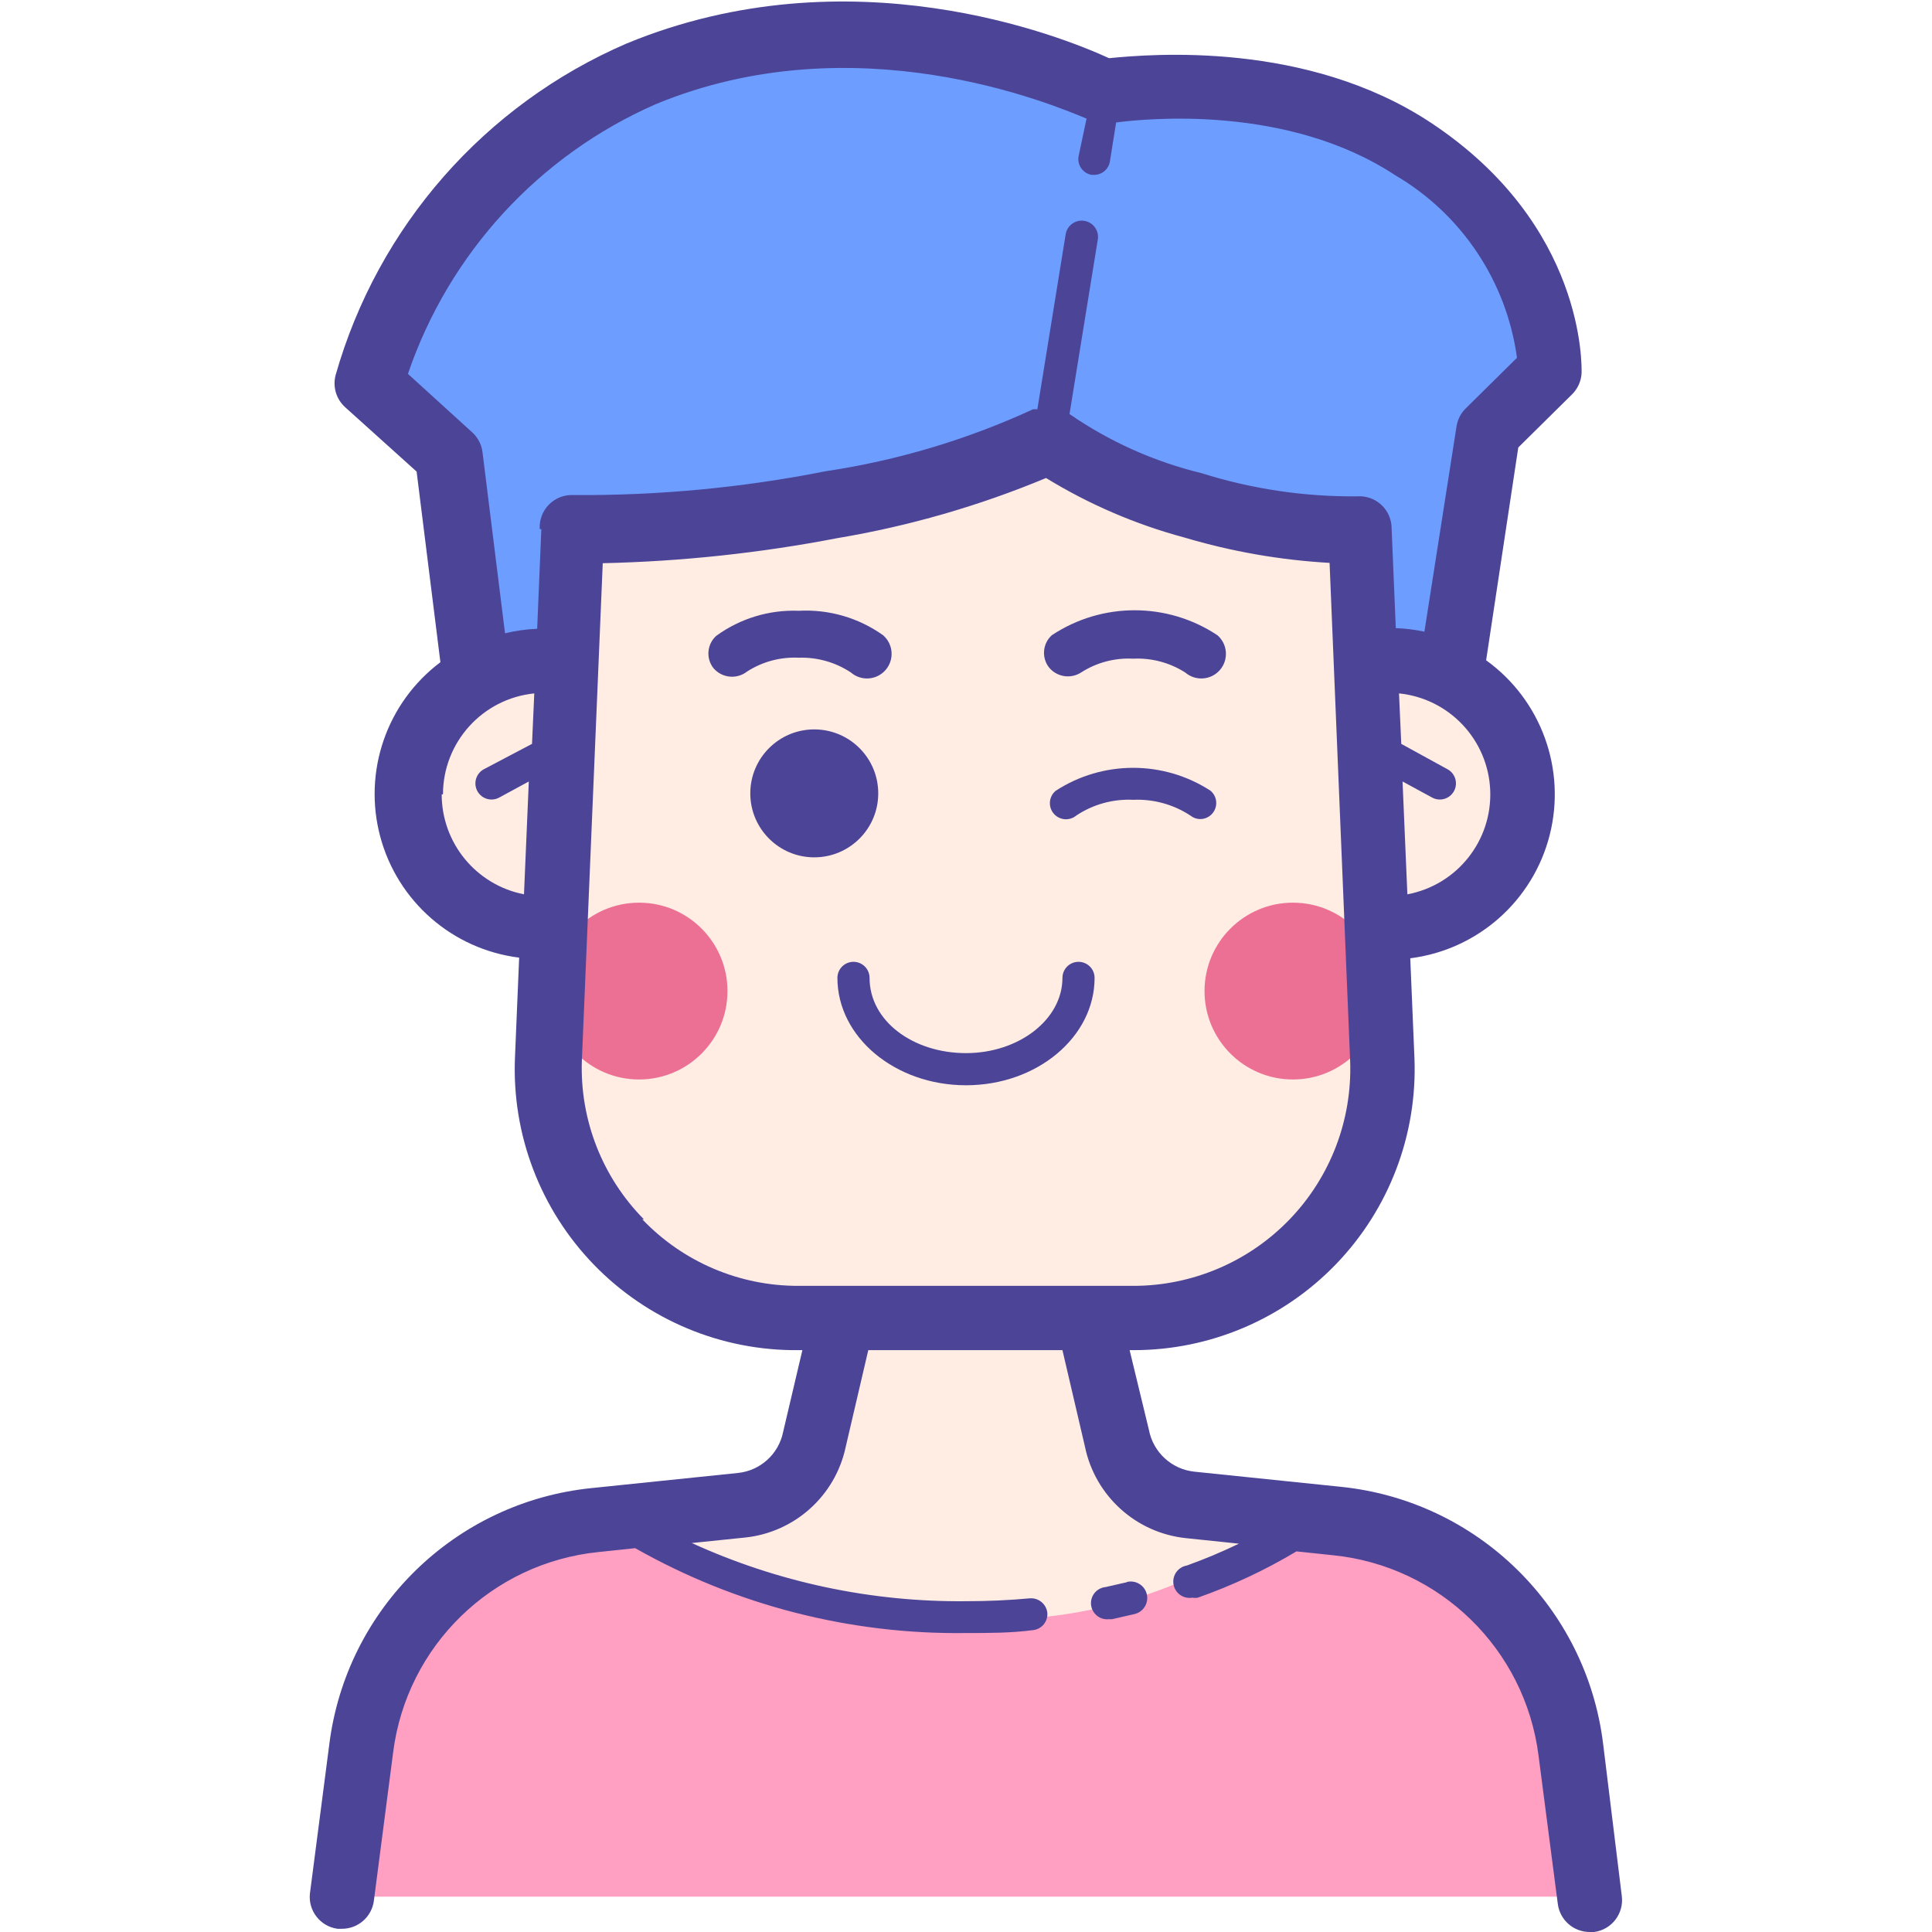
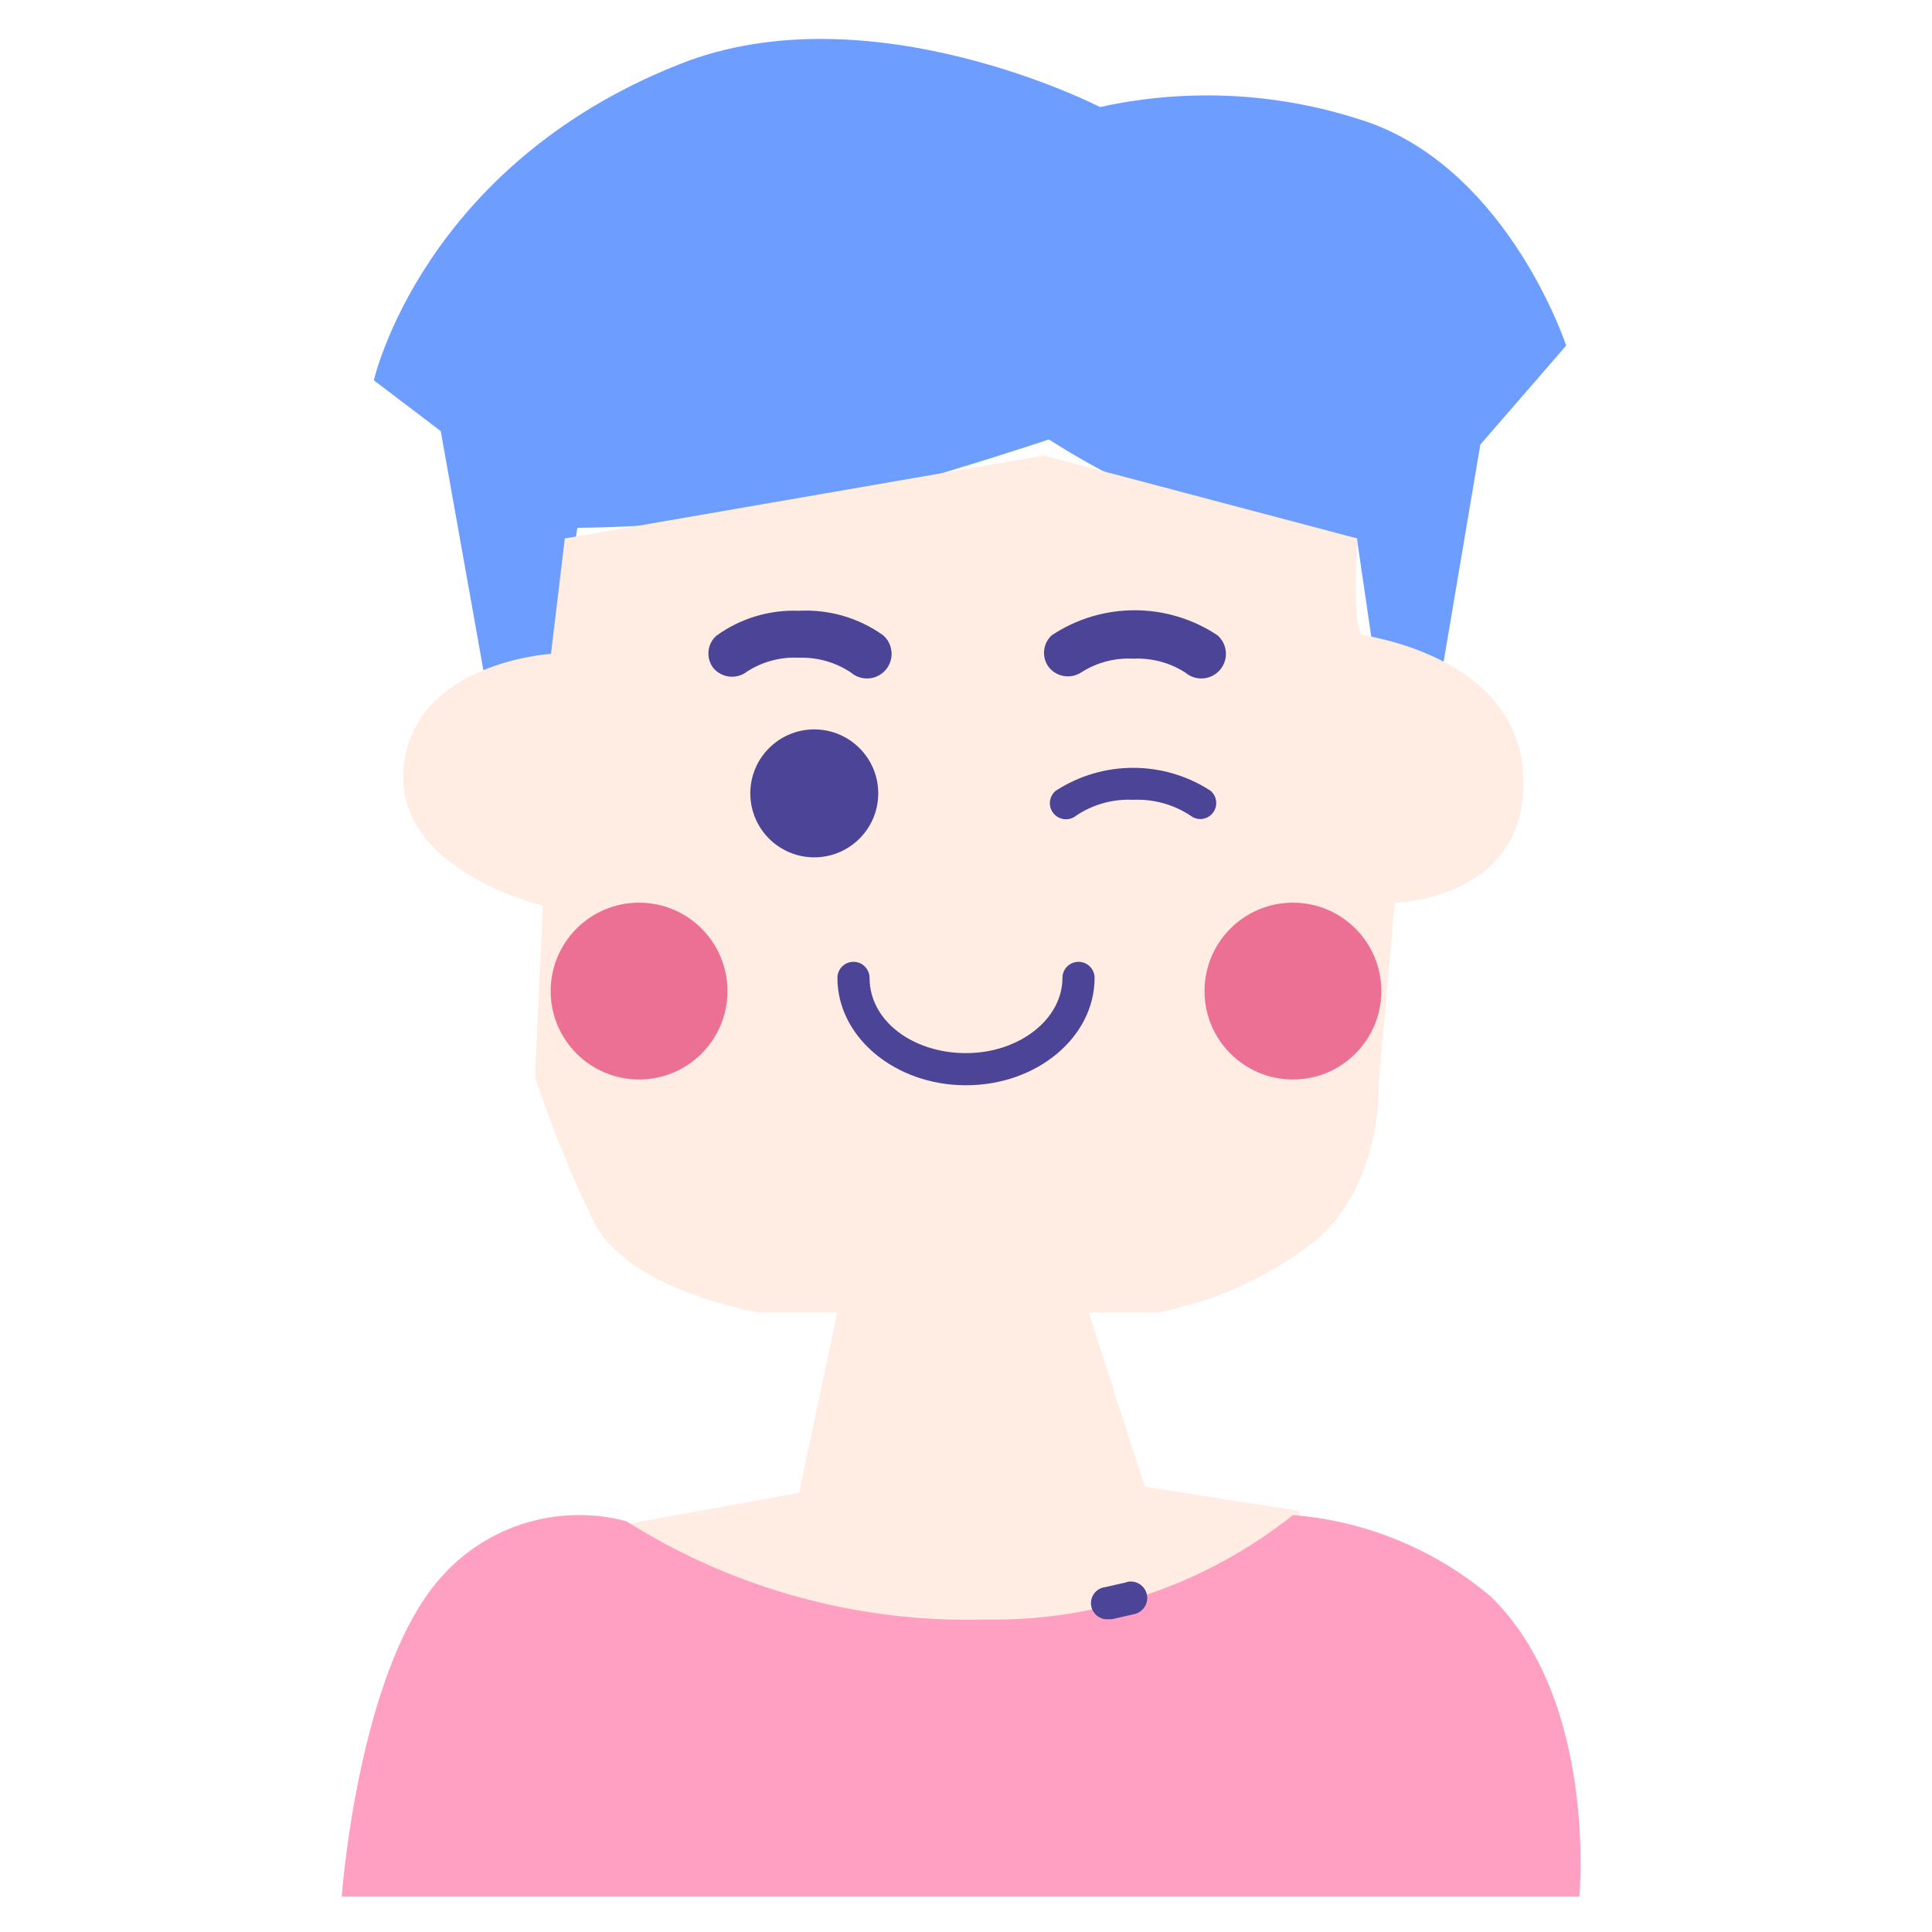
<svg xmlns="http://www.w3.org/2000/svg" t="1648260431391" class="icon" viewBox="0 0 1024 1024" version="1.1" p-id="2335" width="128" height="128">
  <defs>
    <style type="text/css">@font-face { font-family: feedback-iconfont; src:
            url("//at.alicdn.com/t/font_1031158_u69w8yhxdu.woff2?t=1630033759944") format("woff2"),
            url("//at.alicdn.com/t/font_1031158_u69w8yhxdu.woff?t=1630033759944") format("woff"),
            url("//at.alicdn.com/t/font_1031158_u69w8yhxdu.ttf?t=1630033759944") format("truetype");
            }
        </style>
  </defs>
  <path d="M256.426 356.44l39.699-9.882 9.882-66.79a800.798 800.798 0 0 0 140.566-14.142c49.752-12.779 109.386-32.713 109.386-32.713s54.011 35.44 89.451 39.699 73.776 12.779 73.776 12.779l8.519 58.271 36.973 9.882L784.612 235.639l45.492-52.478s-29.817-90.814-103.593-117.905a263.582 263.582 0 0 0-143.462-8.519S460.885-6.134 360.019 34.077c-136.306 54.011-161.863 167.486-161.863 167.486l35.44 26.92z" fill="#6C9DFF" p-id="2336" />
  <path d="M299.363 285.391l253.87-43.959 166.123 43.959s-2.897 49.752 2.897 51.115 83.828 12.779 85.191 76.672-68.153 65.257-68.153 65.257l-8.519 95.073S733.497 630.416 693.798 660.233a193.895 193.895 0 0 1-80.932 35.44H402.614s-69.516-11.245-87.917-48.218a622.237 622.237 0 0 1-31.18-76.672l4.26-90.814s-79.569-18.401-73.776-73.776 78.035-59.634 78.035-59.634z" fill="#FFECE3" p-id="2337" />
  <path d="M443.847 695.331h133.069l29.817 92.688 81.954 12.779v46.855s-60.656 29.817-175.664 35.099a284.369 284.369 0 0 1-194.918-72.413l105.467-19.083z" fill="#FFECE3" p-id="2338" />
  <path d="M232.232 837.771c-42.596 49.752-51.115 167.486-51.115 167.486h655.973s9.882-103.593-46.855-158.967a185.376 185.376 0 0 0-104.956-43.277 254.211 254.211 0 0 1-162.715 55.374 339.061 339.061 0 0 1-190.658-52.137 97.629 97.629 0 0 0-99.674 31.521z" fill="#FF9FC2" p-id="2339" />
  <path d="M685.279 525.29m-46.855 0a46.855 46.855 0 1 0 93.71 0 46.855 46.855 0 1 0-93.71 0Z" fill="#EC7094" p-id="2340" />
  <path d="M338.721 525.29m-46.855 0a46.855 46.855 0 1 0 93.71 0 46.855 46.855 0 1 0-93.71 0Z" fill="#EC7094" p-id="2341" />
  <path d="M451.003 356.44a12.779 12.779 0 0 0 17.038-19.764A70.368 70.368 0 0 0 423.401 323.727a69.686 69.686 0 0 0-43.788 13.29 12.608 12.608 0 0 0-1.533 17.038 12.949 12.949 0 0 0 17.89 1.874 46.344 46.344 0 0 1 27.432-7.326 47.026 47.026 0 0 1 27.602 7.838zM572.997 356.44a46.344 46.344 0 0 1 27.602-7.326 47.026 47.026 0 0 1 27.602 7.326 12.779 12.779 0 0 0 17.038-19.764 79.398 79.398 0 0 0-87.747 0 12.608 12.608 0 0 0-1.533 17.038 12.949 12.949 0 0 0 17.038 2.726z" fill="#4C4497" p-id="2342" />
-   <path d="M849.698 924.326a156.07 156.07 0 0 0-139.203-136.306l-77.524-8.008a27.432 27.432 0 0 1-24.024-22.15l-10.223-42.255h2.045a148.914 148.914 0 0 0 148.914-154.878l-2.215-52.819a87.577 87.577 0 0 0 40.21-157.945l17.038-112.793 28.454-28.113a17.038 17.038 0 0 0 5.111-11.416c0-3.237 2.215-78.376-80.08-132.728-65.597-43.277-147.892-36.291-170.383-34.077-25.217-11.586-137.328-56.567-255.574-7.838a272.612 272.612 0 0 0-154.367 175.835 17.038 17.038 0 0 0 5.111 17.038l37.825 34.077 12.608 101.037a87.406 87.406 0 0 0 41.744 156.582l-2.215 52.819A148.914 148.914 0 0 0 423.231 715.607h2.045l-10.223 43.448a27.261 27.261 0 0 1-23.854 21.639l-77.524 8.008a156.07 156.07 0 0 0-139.203 136.306l-10.223 78.717a17.038 17.038 0 0 0 14.653 18.572h2.215a17.038 17.038 0 0 0 17.038-14.823l10.223-78.717a122.164 122.164 0 0 1 108.874-106.148l19.424-2.045A346.047 346.047 0 0 0 512 865.544c11.927 0 23.854 0 35.44-1.533a8.519 8.519 0 0 0 7.667-9.201 8.69 8.69 0 0 0-9.201-7.667c-11.075 1.022-22.491 1.533-34.077 1.533A341.617 341.617 0 0 1 366.664 817.837l28.113-2.897A60.997 60.997 0 0 0 448.277 766.722l11.927-51.115H563.115l11.927 51.115a61.167 61.167 0 0 0 53.841 48.559l27.772 2.897a284.369 284.369 0 0 1-27.602 11.586 8.519 8.519 0 0 0 2.897 17.038 8.519 8.519 0 0 0 2.897 0 287.606 287.606 0 0 0 52.307-24.535l19.424 2.045a122.164 122.164 0 0 1 108.874 106.148l10.223 78.717a17.038 17.038 0 0 0 17.038 14.823h2.215a17.038 17.038 0 0 0 14.653-19.083z m-103.763-450.321l-2.556-59.804 15.675 8.519a8.519 8.519 0 0 0 8.178-14.994l-24.535-13.46-1.193-26.75a53.841 53.841 0 0 1 4.43 106.489z m-511.148-52.989a53.841 53.841 0 0 1 48.389-53.5l-1.193 26.75-25.557 13.46a8.519 8.519 0 1 0 8.178 14.994l15.675-8.519-2.556 59.804a54.011 54.011 0 0 1-43.618-52.989z m52.137-140.566l-2.215 52.819a87.577 87.577 0 0 0-17.038 2.385l-11.927-95.925a17.038 17.038 0 0 0-5.452-10.564l-34.077-31.01a240.921 240.921 0 0 1 131.365-142.951c105.808-43.788 209.911 0 228.313 7.667l-4.26 20.105a8.519 8.519 0 0 0 6.986 9.712H580.153a8.519 8.519 0 0 0 8.178-7.497l3.237-20.276c15.675-2.045 90.814-9.712 147.892 27.943a132.898 132.898 0 0 1 64.575 96.777l-27.091 26.75a17.038 17.038 0 0 0-4.941 9.541l-17.038 108.874a88.088 88.088 0 0 0-15.164-1.874l-2.215-52.819a17.038 17.038 0 0 0-18.231-17.038 265.967 265.967 0 0 1-82.465-12.268 210.763 210.763 0 0 1-70.027-31.35l14.994-92.518a8.519 8.519 0 1 0-17.038-2.726l-14.994 92.688h-2.215a406.533 406.533 0 0 1-110.067 32.884 661.766 661.766 0 0 1-133.58 12.608 17.038 17.038 0 0 0-17.89 18.061z m54.352 365.811A113.986 113.986 0 0 1 308.393 562.263l11.075-263.752a745.254 745.254 0 0 0 124.379-13.29 504.844 504.844 0 0 0 110.578-31.862 278.916 278.916 0 0 0 73.265 31.521 336.846 336.846 0 0 0 77.013 13.46L715.607 562.263a115.008 115.008 0 0 1-114.838 119.268H423.231a113.986 113.986 0 0 1-82.806-35.269z" fill="#4C4497" p-id="2343" />
  <path d="M597.191 838.623l-11.245 2.556a8.519 8.519 0 0 0 1.704 17.038h1.704l11.927-2.726a8.519 8.519 0 1 0-3.919-17.038zM571.634 509.785a8.519 8.519 0 0 0-8.519 8.519c0 21.979-23.002 39.87-51.115 39.87s-51.115-17.038-51.115-39.87a8.519 8.519 0 1 0-17.038 0c0 31.35 30.498 56.908 68.153 56.908s68.153-25.557 68.153-56.908a8.519 8.519 0 0 0-8.519-8.519zM636.209 434.135a8.519 8.519 0 0 0 5.452-14.994 75.309 75.309 0 0 0-82.124 0 8.519 8.519 0 0 0 10.904 13.119 50.092 50.092 0 0 1 30.158-8.349 51.115 51.115 0 0 1 30.328 8.349 8.519 8.519 0 0 0 5.282 1.874z" fill="#4C4497" p-id="2344" />
  <path d="M431.579 420.504m-33.906 0a33.906 33.906 0 1 0 67.812 0 33.906 33.906 0 1 0-67.812 0Z" fill="#4C4497" p-id="2345" />
</svg>
